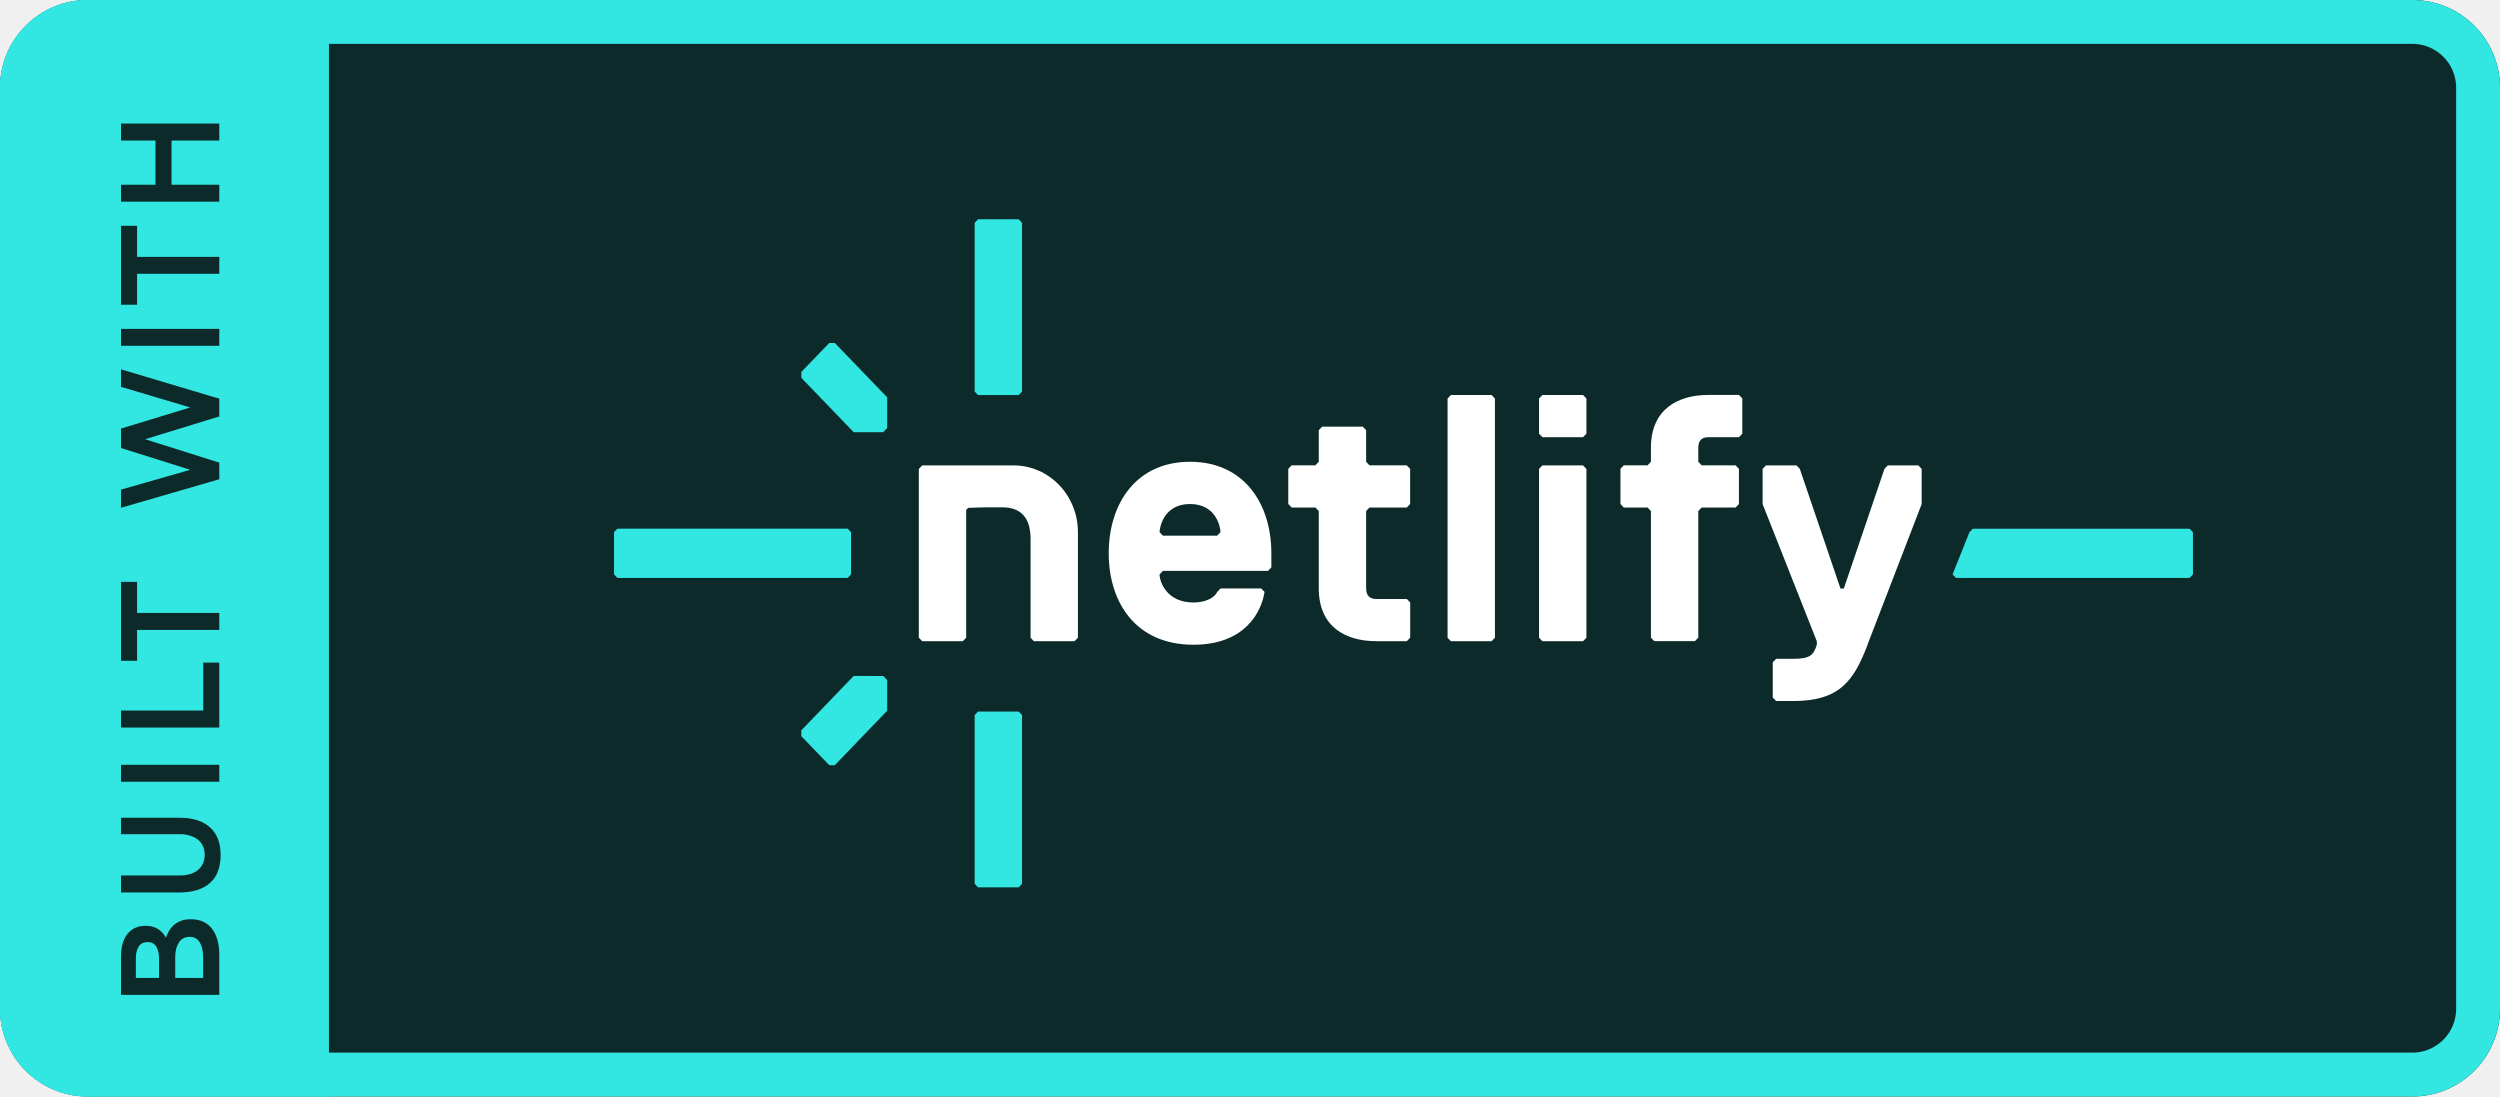
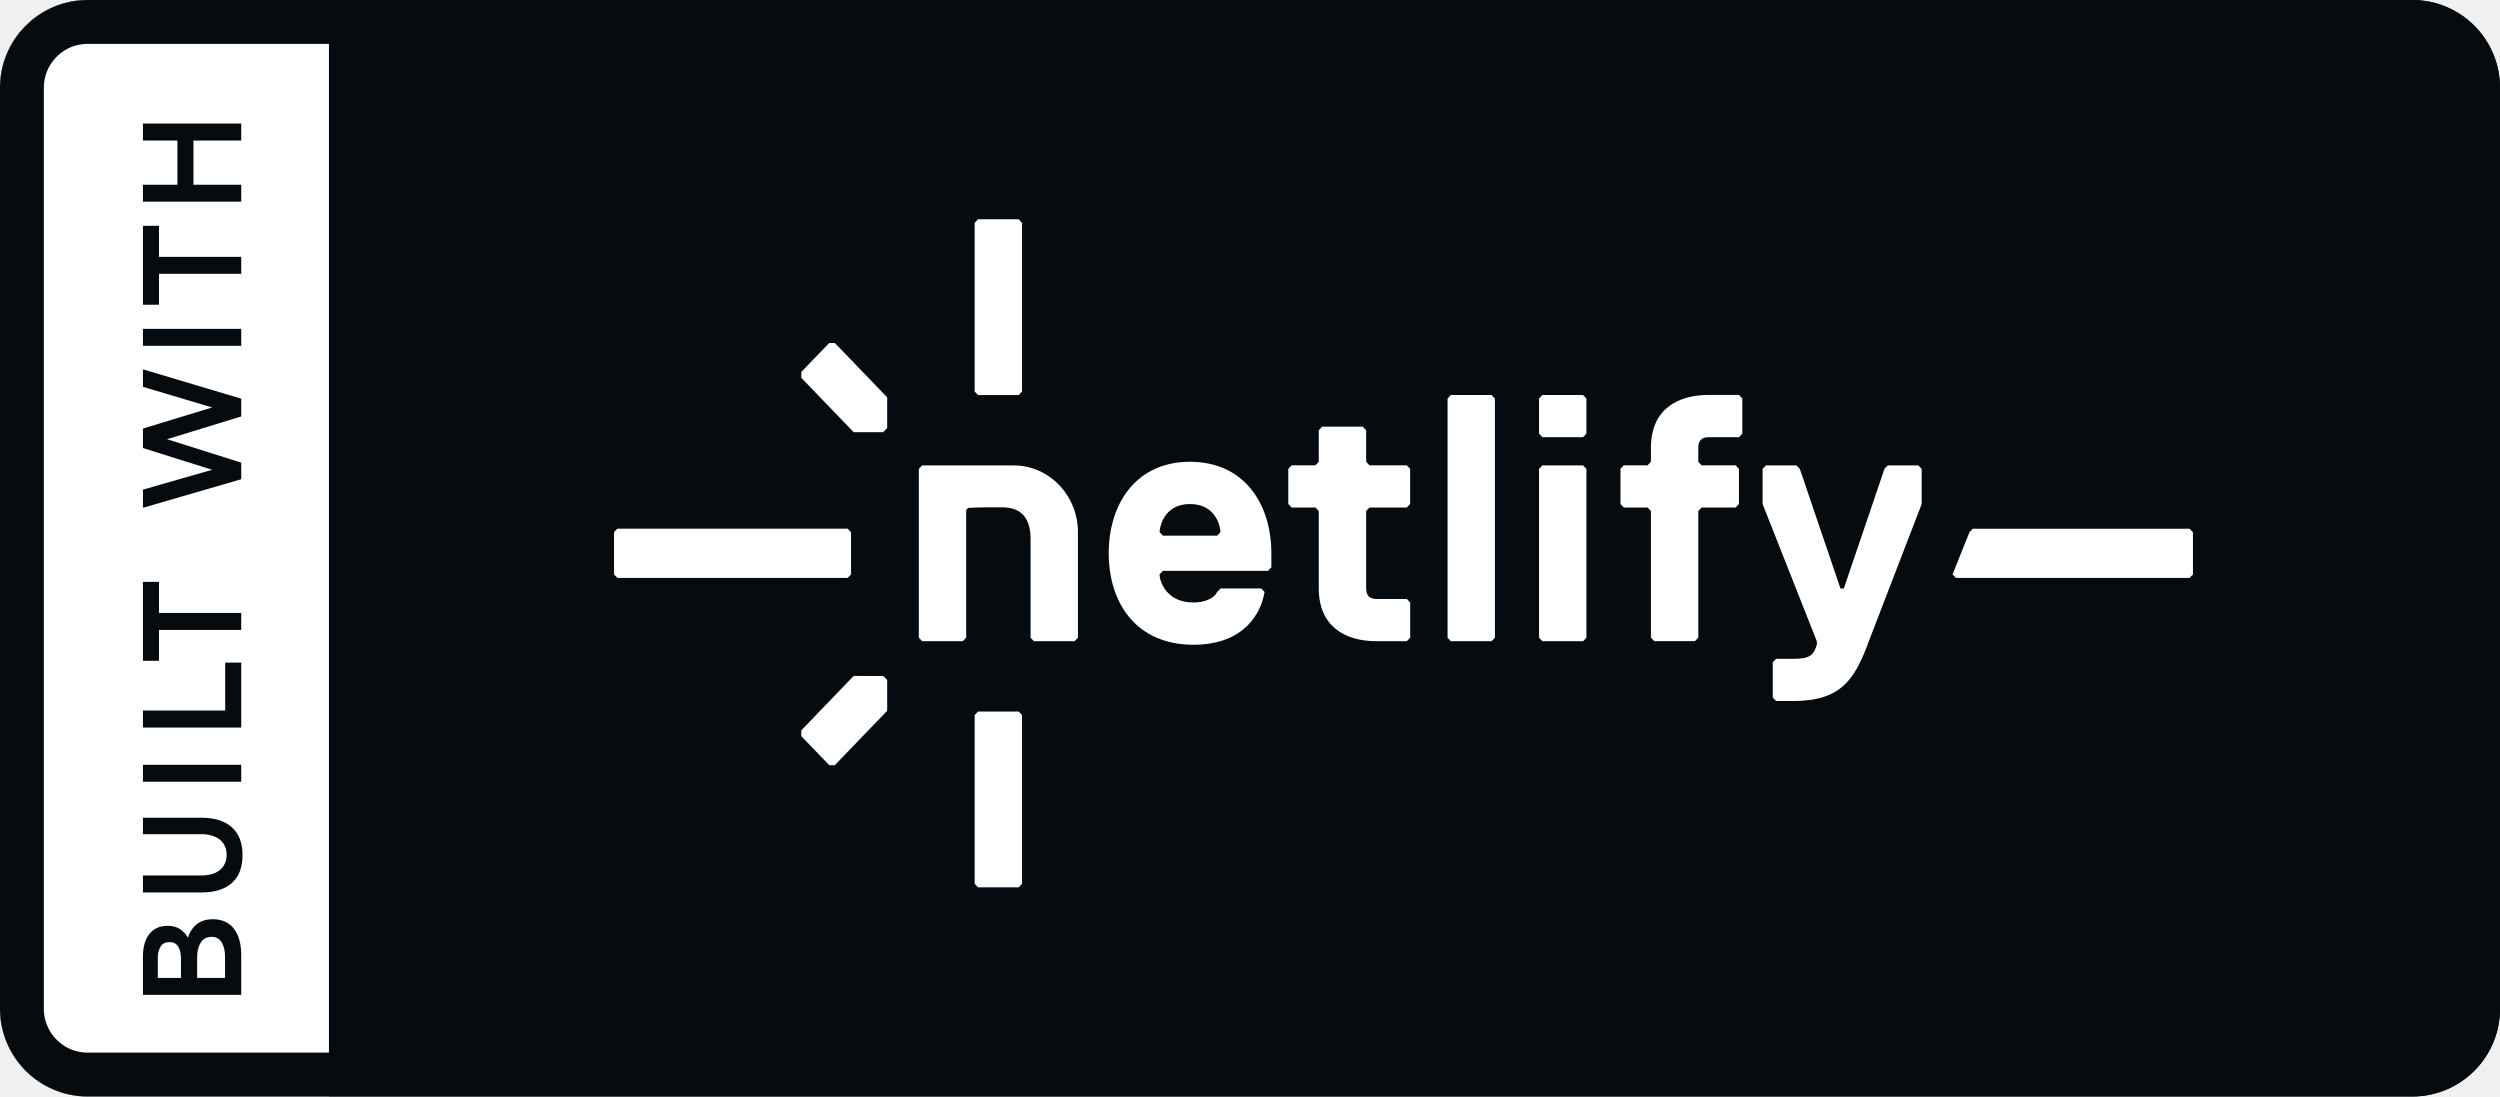
<svg xmlns="http://www.w3.org/2000/svg" width="114" height="50" viewBox="0 0 114 50" fill="none">
  <g clip-path="url(#a)">
-     <path fill="#0C2A2A" d="M0 0h114v51H0z" />
-     <g clip-path="url(#b)">
-       <path d="M44.445 40.302v-7.695l.153-.16h1.853l.154.16v7.695l-.154.16h-1.853l-.153-.16ZM44.445 17.855v-7.696l.153-.159h1.853l.154.16v7.695l-.154.16h-1.853l-.153-.16ZM38.068 34.892h-.254l-1.275-1.323v-.264l2.388-2.482 1.349.002.18.185v1.4l-2.388 2.482ZM36.54 17.227v-.267l1.274-1.32h.254l2.388 2.479v1.398l-.18.19h-1.349l-2.388-2.48ZM28.154 24.107h10.5l.153.16v1.926l-.153.16h-10.5l-.154-.16v-1.927l.154-.16ZM99.844 24.11l.154.159v1.924l-.154.16H89.19l-.153-.16.77-1.924.154-.16h9.883Z" fill="#32E6E2" />
-       <path d="M49 29.24h-1.853l-.153-.16v-4.502c0-.802-.303-1.423-1.234-1.443a24.2 24.2 0 0 0-1.613.025l-.089.092v5.826l-.153.16h-1.853l-.154-.16v-7.695l.154-.16h4.169c1.62 0 2.933 1.364 2.933 3.046v4.81l-.154.159v.002ZM57.974 25.871l-.154.16h-4.79l-.154.16c0 .32.31 1.283 1.546 1.283.463 0 .926-.16 1.082-.481l.154-.16h1.852l.154.16c-.154.962-.926 2.407-3.245 2.407-2.625 0-3.861-1.924-3.861-4.172 0-2.248 1.236-4.171 3.708-4.171 2.472 0 3.708 1.924 3.708 4.171v.643Zm-2.319-1.605c0-.16-.153-1.283-1.39-1.283-1.235 0-1.389 1.124-1.389 1.283l.154.16h2.472l.153-.16ZM62.298 26.833c0 .322.154.481.464.481h1.39l.153.16v1.604l-.154.16h-1.39c-1.389 0-2.625-.643-2.625-2.407v-3.529l-.154-.16H58.9l-.154-.159v-1.605l.154-.16h1.082l.154-.159v-1.443l.154-.16h1.852l.154.16v1.443l.154.16h1.699l.153.16v1.604l-.153.16h-1.7l-.153.159v3.529l.002.002ZM68.015 29.24h-1.853l-.153-.16V18.172l.153-.16h1.853l.154.16v10.907l-.154.16v.002ZM72.186 19.935h-1.852l-.154-.16v-1.604l.154-.16h1.852l.154.16v1.605l-.154.16Zm0 9.305h-1.852l-.154-.16v-7.7l.154-.159h1.852l.154.16v7.7l-.154.16ZM79.449 18.171v1.605l-.154.16h-1.39c-.309 0-.463.159-.463.48v.643l.154.16h1.546l.153.16v1.604l-.153.16h-1.546l-.154.159v5.774l-.153.16h-1.853l-.154-.16v-5.774l-.153-.16h-1.083l-.153-.159v-1.605l.153-.16h1.083l.153-.159v-.643c0-1.764 1.236-2.407 2.626-2.407h1.39l.153.16-.002.002ZM85.163 29.4c-.619 1.605-1.236 2.567-3.398 2.567h-.773l-.154-.16v-1.605l.154-.16h.773c.773 0 .926-.159 1.082-.64v-.16l-2.472-6.257v-1.604l.154-.16h1.39l.153.16 1.853 5.455h.153l1.853-5.455.154-.16h1.39l.153.16v1.604l-2.472 6.417.007-.002Z" fill="#fff" />
+     <path fill="#060B10" d="M0 0h114v51H0z" />
+     <g clip-path="url(#b)" fill="#fff">
+       <path d="M44.445 40.302v-7.695l.153-.16h1.853l.154.16v7.695l-.154.16h-1.853l-.153-.16ZM44.445 17.855v-7.696l.153-.159h1.853l.154.16v7.695l-.154.16h-1.853l-.153-.16ZM38.068 34.892h-.254l-1.275-1.323v-.264l2.388-2.482 1.349.002.18.185v1.4l-2.388 2.482ZM36.54 17.227v-.267l1.274-1.32h.254l2.388 2.479v1.398l-.18.19h-1.349l-2.388-2.48ZM28.154 24.107h10.5l.153.16v1.926l-.153.16h-10.5l-.154-.16v-1.927l.154-.16ZM99.844 24.11l.154.159v1.924l-.154.16H89.19l-.153-.16.77-1.924.154-.16h9.883ZM49 29.24h-1.853l-.153-.16v-4.502c0-.802-.303-1.423-1.234-1.443a24.2 24.2 0 0 0-1.613.025l-.089.092v5.826l-.153.16h-1.853l-.154-.16v-7.695l.154-.16h4.169c1.62 0 2.933 1.364 2.933 3.046v4.81l-.154.159v.002ZM57.974 25.871l-.154.16h-4.79l-.154.16c0 .32.31 1.283 1.546 1.283.463 0 .926-.16 1.082-.481l.154-.16h1.852l.154.16c-.154.962-.926 2.407-3.245 2.407-2.625 0-3.861-1.924-3.861-4.172 0-2.248 1.236-4.171 3.708-4.171 2.472 0 3.708 1.924 3.708 4.171v.643Zm-2.319-1.605c0-.16-.153-1.283-1.39-1.283-1.235 0-1.389 1.124-1.389 1.283l.154.16h2.472l.153-.16ZM62.298 26.833c0 .322.154.481.464.481h1.39l.153.16v1.604l-.154.16h-1.39c-1.389 0-2.625-.643-2.625-2.407v-3.529l-.154-.16H58.9l-.154-.159v-1.605l.154-.16h1.082l.154-.159v-1.443l.154-.16h1.852l.154.16v1.443l.154.16h1.699l.153.16v1.604l-.153.16h-1.7l-.153.159v3.529l.002.002ZM68.015 29.24h-1.853l-.153-.16V18.172l.153-.16h1.853l.154.16v10.907l-.154.16v.002ZM72.186 19.935h-1.852l-.154-.16v-1.604l.154-.16h1.852l.154.16v1.605l-.154.16Zm0 9.305h-1.852l-.154-.16v-7.7l.154-.159h1.852l.154.16v7.7l-.154.16ZM79.449 18.171v1.605l-.154.16h-1.39c-.309 0-.463.159-.463.48v.643l.154.16h1.546l.153.16v1.604l-.153.16h-1.546l-.154.159v5.774l-.153.16h-1.853l-.154-.16v-5.774l-.153-.16h-1.083l-.153-.159v-1.605l.153-.16h1.083l.153-.159v-.643c0-1.764 1.236-2.407 2.626-2.407h1.39l.153.16-.002.002ZM85.163 29.4c-.619 1.605-1.236 2.567-3.398 2.567h-.773l-.154-.16v-1.605l.154-.16h.773c.773 0 .926-.159 1.082-.64v-.16l-2.472-6.257v-1.604l.154-.16h1.39l.153.16 1.853 5.455h.153l1.853-5.455.154-.16h1.39l.153.16v1.604l-2.472 6.417.007-.002Z" />
    </g>
-     <path fill="#32E6E2" d="M0 0v51h15V0z" />
-     <path d="M5.518 45.367v-.774H10v.774H5.518Zm0-1.746c0-.44.098-.784.294-1.032.196-.248.474-.372.834-.372.348 0 .622.13.822.39.2.26.3.628.3 1.104l-.336.018c.004-.608.114-1.062.33-1.362.212-.3.524-.45.936-.45.424 0 .748.146.972.438.22.288.33.686.33 1.194v1.242h-.738v-1.152c0-.268-.05-.488-.15-.66a.498.498 0 0 0-.462-.258c-.224 0-.39.088-.498.264-.108.172-.162.39-.162.654v1.146h-.738V43.68c0-.192-.04-.36-.12-.504a.426.426 0 0 0-.396-.216c-.192 0-.33.068-.414.204a.955.955 0 0 0-.126.51v1.116h-.678v-1.17Zm0-2.925v-.774H8.17c.256 0 .472-.04.648-.12a.88.88 0 0 0 .39-.336.926.926 0 0 0 .126-.486.926.926 0 0 0-.126-.486.845.845 0 0 0-.39-.33 1.497 1.497 0 0 0-.648-.126H5.518v-.75h2.664c.604 0 1.068.146 1.392.438.324.288.486.71.486 1.266 0 .56-.162.984-.486 1.272-.324.288-.788.432-1.392.432H5.518Zm0-5.048v-.774H10v.774H5.518Zm0-2.475V32.4H10v.774H5.518Zm3.75-.546v-2.412H10v2.412h-.732Zm-3.69-3.903v-.773H10v.773H5.578Zm-.06 1.41v-3.6h.732v3.6h-.732Zm0-6.98v-.827l3.684-1.056v.318L5.518 20.43v-.888l3.684-1.122v.318L5.518 17.64v-.798L10 18.18v.81l-4.086 1.254v-.438L10 21.097v.756l-4.482 1.302Zm0-7.385v-.774H10v.774H5.518Zm.06-3.283v-.774H10v.774H5.578Zm-.06 1.41v-3.6h.732v3.6h-.732Zm0-4.7v-.773H10v.774H5.518Zm1.572-.545V6.179h.732V8.65H7.09ZM5.518 6.407v-.774H10v.774H5.518Z" fill="#0C2A2A" />
+     <path fill="#fff" d="M0 0v50h15V0z" />
+     <path d="M6.518 45.367v-.774H11v.774H6.518Zm0-1.746c0-.44.098-.784.294-1.032.196-.248.474-.372.834-.372.348 0 .622.13.822.39.2.26.3.628.3 1.104l-.336.018c.004-.608.114-1.062.33-1.362.212-.3.524-.45.936-.45.424 0 .748.146.972.438.22.288.33.686.33 1.194v1.242h-.738v-1.152c0-.268-.05-.488-.15-.66a.498.498 0 0 0-.462-.258c-.224 0-.39.088-.498.264-.108.172-.162.39-.162.654v1.146h-.738V43.68c0-.192-.04-.36-.12-.504a.426.426 0 0 0-.396-.216c-.192 0-.33.068-.414.204a.955.955 0 0 0-.126.51v1.116h-.678v-1.17Zm0-2.925v-.774H9.17c.256 0 .472-.04.648-.12a.88.88 0 0 0 .39-.336.926.926 0 0 0 .126-.486.926.926 0 0 0-.126-.486.845.845 0 0 0-.39-.33 1.497 1.497 0 0 0-.648-.126H6.518v-.75h2.664c.604 0 1.068.146 1.392.438.324.288.486.71.486 1.266 0 .56-.162.984-.486 1.272-.324.288-.788.432-1.392.432H6.518Zm0-5.048v-.774H11v.774H6.518Zm0-2.475V32.4H11v.774H6.518Zm3.75-.546v-2.412H11v2.412h-.732Zm-3.69-3.903v-.773H11v.773H6.578Zm-.06 1.41v-3.6h.732v3.6h-.732Zm0-6.98v-.827l3.684-1.056v.318L6.518 20.43v-.888l3.684-1.122v.318L6.518 17.64v-.798L11 18.18v.81l-4.086 1.254v-.438L11 21.097v.756l-4.482 1.302Zm0-7.385v-.774H11v.774H6.518Zm.06-3.283v-.774H11v.774H6.578Zm-.06 1.41v-3.6h.732v3.6h-.732Zm0-4.7v-.773H11v.774H6.518Zm1.572-.545V6.179h.732V8.65H8.09ZM6.518 6.407v-.774H11v.774H6.518Z" fill="#060B10" />
  </g>
-   <rect x="1" y="1" width="112" height="48" rx="3" stroke="#32E6E2" stroke-width="2" />
+   <rect x="1" y="1" width="112" height="48" rx="3" stroke="#060B10" stroke-width="2" />
  <defs>
    <clipPath id="a">
      <rect width="114" height="50" rx="4" fill="#fff" />
    </clipPath>
    <clipPath id="b">
      <path fill="#fff" d="M28 10h72v30.462H28z" />
    </clipPath>
  </defs>
</svg>
